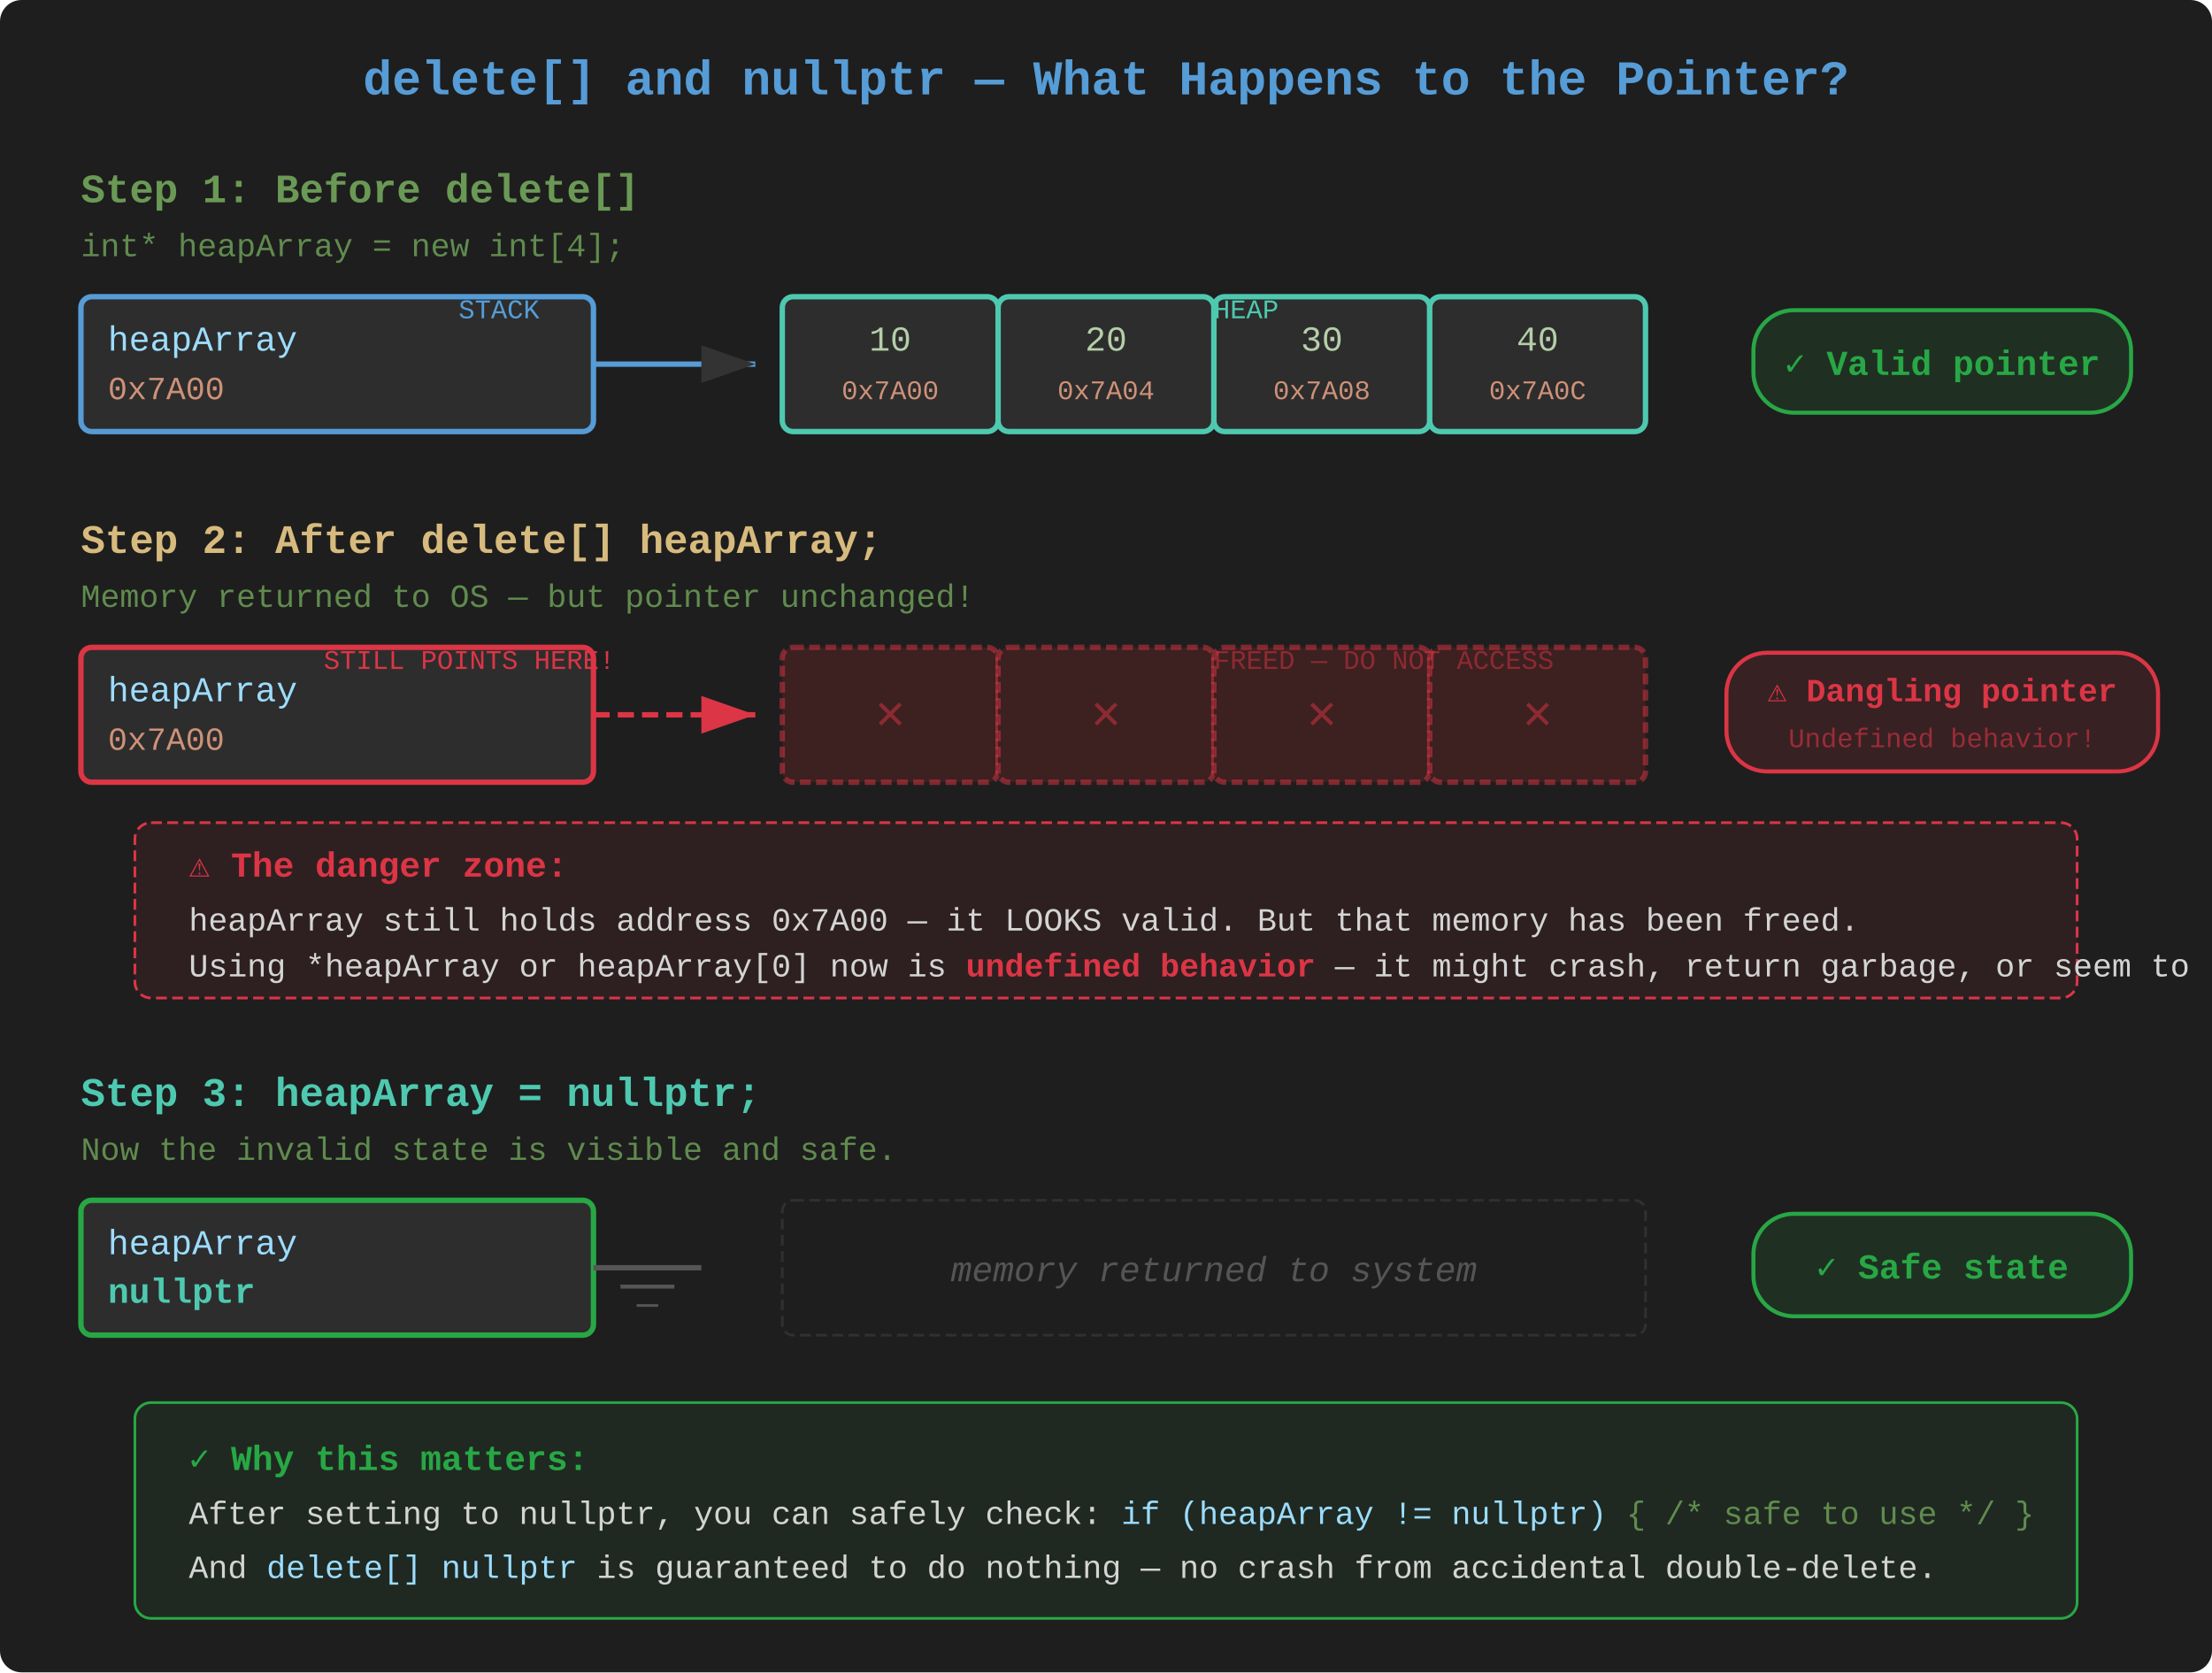
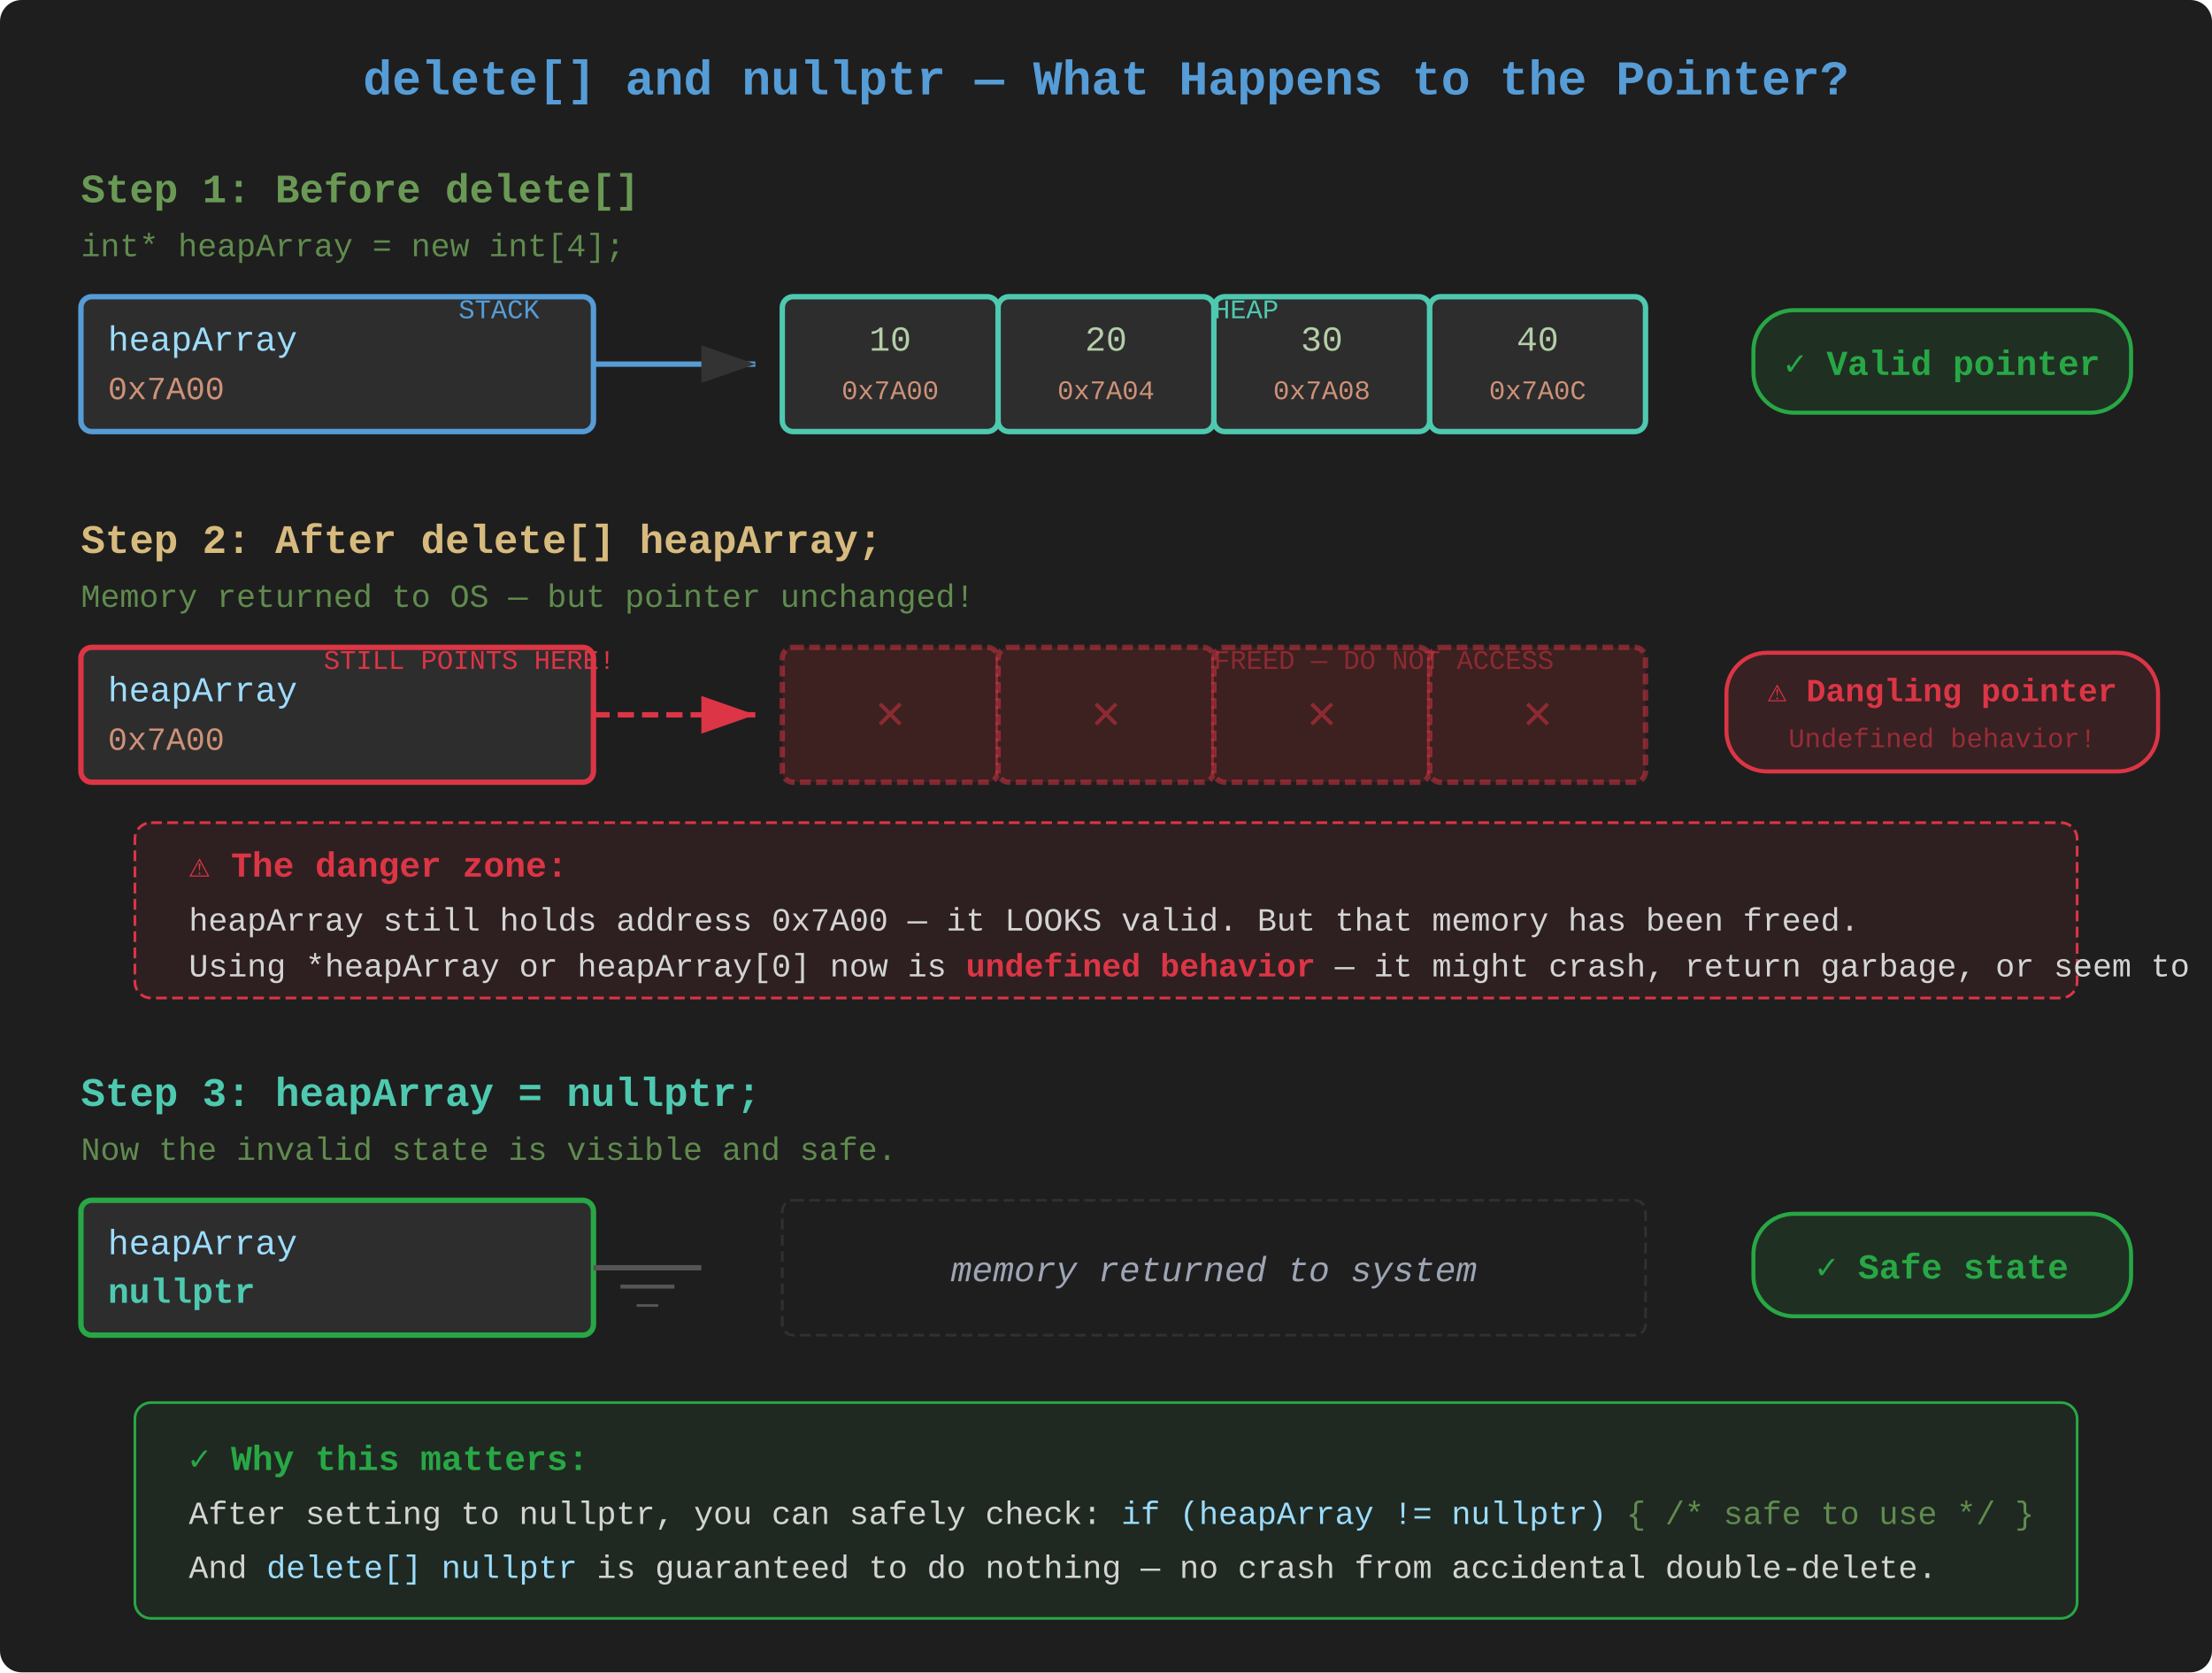
<svg xmlns="http://www.w3.org/2000/svg" viewBox="0 0 820 620" font-family="Consolas, 'Courier New', monospace" font-size="14">
  <defs>
    <marker id="arrow" markerWidth="10" markerHeight="7" refX="10" refY="3.5" orient="auto">
      <polygon points="0 0, 10 3.5, 0 7" fill="#333" />
    </marker>
    <marker id="arrow-red" markerWidth="10" markerHeight="7" refX="10" refY="3.5" orient="auto">
      <polygon points="0 0, 10 3.5, 0 7" fill="#dc3545" />
    </marker>
    <marker id="arrow-green" markerWidth="10" markerHeight="7" refX="10" refY="3.5" orient="auto">
      <polygon points="0 0, 10 3.5, 0 7" fill="#28a745" />
    </marker>
  </defs>
  <rect width="820" height="620" fill="#1e1e1e" rx="8" />
  <text x="410" y="35" text-anchor="middle" fill="#569cd6" font-size="18" font-weight="bold">delete[] and nullptr — What Happens to the Pointer?</text>
  <text x="30" y="75" fill="#6a9955" font-size="15" font-weight="bold">Step 1: Before delete[]</text>
  <text x="30" y="95" fill="#608b4e" font-size="12">int* heapArray = new int[4];</text>
  <rect x="30" y="110" width="190" height="50" rx="4" fill="#2d2d2d" stroke="#569cd6" stroke-width="2" />
  <text x="40" y="130" fill="#9cdcfe" font-size="13">heapArray</text>
  <text x="40" y="148" fill="#ce9178" font-size="12">0x7A00</text>
  <text x="170" y="118" fill="#569cd6" font-size="10">STACK</text>
  <line x1="220" y1="135" x2="280" y2="135" stroke="#569cd6" stroke-width="2" marker-end="url(#arrow)" />
  <rect x="290" y="110" width="80" height="50" rx="4" fill="#2d2d2d" stroke="#4ec9b0" stroke-width="2" />
  <rect x="370" y="110" width="80" height="50" rx="4" fill="#2d2d2d" stroke="#4ec9b0" stroke-width="2" />
  <rect x="450" y="110" width="80" height="50" rx="4" fill="#2d2d2d" stroke="#4ec9b0" stroke-width="2" />
  <rect x="530" y="110" width="80" height="50" rx="4" fill="#2d2d2d" stroke="#4ec9b0" stroke-width="2" />
  <text x="330" y="130" text-anchor="middle" fill="#b5cea8" font-size="13">10</text>
  <text x="330" y="148" text-anchor="middle" fill="#ce9178" font-size="10">0x7A00</text>
  <text x="410" y="130" text-anchor="middle" fill="#b5cea8" font-size="13">20</text>
  <text x="410" y="148" text-anchor="middle" fill="#ce9178" font-size="10">0x7A04</text>
  <text x="490" y="130" text-anchor="middle" fill="#b5cea8" font-size="13">30</text>
  <text x="490" y="148" text-anchor="middle" fill="#ce9178" font-size="10">0x7A08</text>
  <text x="570" y="130" text-anchor="middle" fill="#b5cea8" font-size="13">40</text>
  <text x="570" y="148" text-anchor="middle" fill="#ce9178" font-size="10">0x7A0C</text>
  <text x="450" y="118" fill="#4ec9b0" font-size="10">HEAP</text>
  <rect x="650" y="115" width="140" height="38" rx="15" fill="#28a74522" stroke="#28a745" stroke-width="1.5" />
  <text x="720" y="139" text-anchor="middle" fill="#28a745" font-size="13" font-weight="bold">✓ Valid pointer</text>
  <text x="30" y="205" fill="#d7ba7d" font-size="15" font-weight="bold">Step 2: After delete[] heapArray;</text>
  <text x="30" y="225" fill="#608b4e" font-size="12">Memory returned to OS — but pointer unchanged!</text>
  <rect x="30" y="240" width="190" height="50" rx="4" fill="#2d2d2d" stroke="#dc3545" stroke-width="2" />
  <text x="40" y="260" fill="#9cdcfe" font-size="13">heapArray</text>
  <text x="40" y="278" fill="#ce9178" font-size="12">0x7A00</text>
  <text x="120" y="248" fill="#dc3545" font-size="10">STILL POINTS HERE!</text>
  <line x1="220" y1="265" x2="280" y2="265" stroke="#dc3545" stroke-width="2" stroke-dasharray="6,3" marker-end="url(#arrow-red)" />
  <rect x="290" y="240" width="80" height="50" rx="4" fill="#3d2020" stroke="#dc354580" stroke-width="2" stroke-dasharray="4,2" />
  <rect x="370" y="240" width="80" height="50" rx="4" fill="#3d2020" stroke="#dc354580" stroke-width="2" stroke-dasharray="4,2" />
  <rect x="450" y="240" width="80" height="50" rx="4" fill="#3d2020" stroke="#dc354580" stroke-width="2" stroke-dasharray="4,2" />
  <rect x="530" y="240" width="80" height="50" rx="4" fill="#3d2020" stroke="#dc354580" stroke-width="2" stroke-dasharray="4,2" />
  <text x="330" y="270" text-anchor="middle" fill="#dc354580" font-size="18" font-weight="bold">✕</text>
  <text x="410" y="270" text-anchor="middle" fill="#dc354580" font-size="18" font-weight="bold">✕</text>
  <text x="490" y="270" text-anchor="middle" fill="#dc354580" font-size="18" font-weight="bold">✕</text>
  <text x="570" y="270" text-anchor="middle" fill="#dc354580" font-size="18" font-weight="bold">✕</text>
  <text x="450" y="248" fill="#dc354580" font-size="10">FREED — DO NOT ACCESS</text>
  <rect x="640" y="242" width="160" height="44" rx="15" fill="#dc354522" stroke="#dc3545" stroke-width="1.5" />
  <text x="720" y="260" text-anchor="middle" fill="#dc3545" font-size="12" font-weight="bold">⚠ Dangling pointer</text>
  <text x="720" y="277" text-anchor="middle" fill="#dc354599" font-size="10">Undefined behavior!</text>
  <rect x="50" y="305" width="720" height="65" rx="6" fill="#dc354515" stroke="#dc3545" stroke-width="1" stroke-dasharray="4,2" />
  <text x="70" y="325" fill="#dc3545" font-size="13" font-weight="bold">⚠  The danger zone:</text>
  <text x="70" y="345" fill="#d4d4d4" font-size="12">heapArray still holds address 0x7A00 — it LOOKS valid. But that memory has been freed.</text>
  <text x="70" y="362" fill="#d4d4d4" font-size="12">Using *heapArray or heapArray[0] now is <tspan fill="#dc3545" font-weight="bold">undefined behavior</tspan> — it might crash, return garbage, or seem to "work."</text>
  <text x="30" y="410" fill="#4ec9b0" font-size="15" font-weight="bold">Step 3: heapArray = nullptr;</text>
  <text x="30" y="430" fill="#608b4e" font-size="12">Now the invalid state is visible and safe.</text>
  <rect x="30" y="445" width="190" height="50" rx="4" fill="#2d2d2d" stroke="#28a745" stroke-width="2" />
  <text x="40" y="465" fill="#9cdcfe" font-size="13">heapArray</text>
  <text x="40" y="483" fill="#4ec9b0" font-size="13" font-weight="bold">nullptr</text>
  <line x1="220" y1="470" x2="260" y2="470" stroke="#555" stroke-width="2" />
  <line x1="230" y1="477" x2="250" y2="477" stroke="#555" stroke-width="1.5" />
  <line x1="236" y1="484" x2="244" y2="484" stroke="#555" stroke-width="1" />
  <rect x="290" y="445" width="320" height="50" rx="4" fill="#1e1e1e" stroke="#55555555" stroke-width="1" stroke-dasharray="4,2" />
-   <text x="450" y="475" text-anchor="middle" fill="#555" font-size="13" font-style="italic">memory returned to system</text>
+   <text x="450" y="475" text-anchor="middle" fill="#9da5b4" font-size="13" font-style="italic">memory returned to system</text>
  <rect x="650" y="450" width="140" height="38" rx="15" fill="#28a74522" stroke="#28a745" stroke-width="1.5" />
  <text x="720" y="474" text-anchor="middle" fill="#28a745" font-size="13" font-weight="bold">✓ Safe state</text>
  <rect x="50" y="520" width="720" height="80" rx="6" fill="#28a74515" stroke="#28a745" stroke-width="1" />
  <text x="70" y="545" fill="#28a745" font-size="13" font-weight="bold">✓  Why this matters:</text>
  <text x="70" y="565" fill="#d4d4d4" font-size="12">After setting to nullptr, you can safely check:  <tspan fill="#9cdcfe">if (heapArray != nullptr)</tspan>
    <tspan fill="#608b4e">{ /* safe to use */ }</tspan>
  </text>
  <text x="70" y="585" fill="#d4d4d4" font-size="12">And <tspan fill="#9cdcfe">delete[] nullptr</tspan> is guaranteed to do nothing — no crash from accidental double-delete.</text>
</svg>
